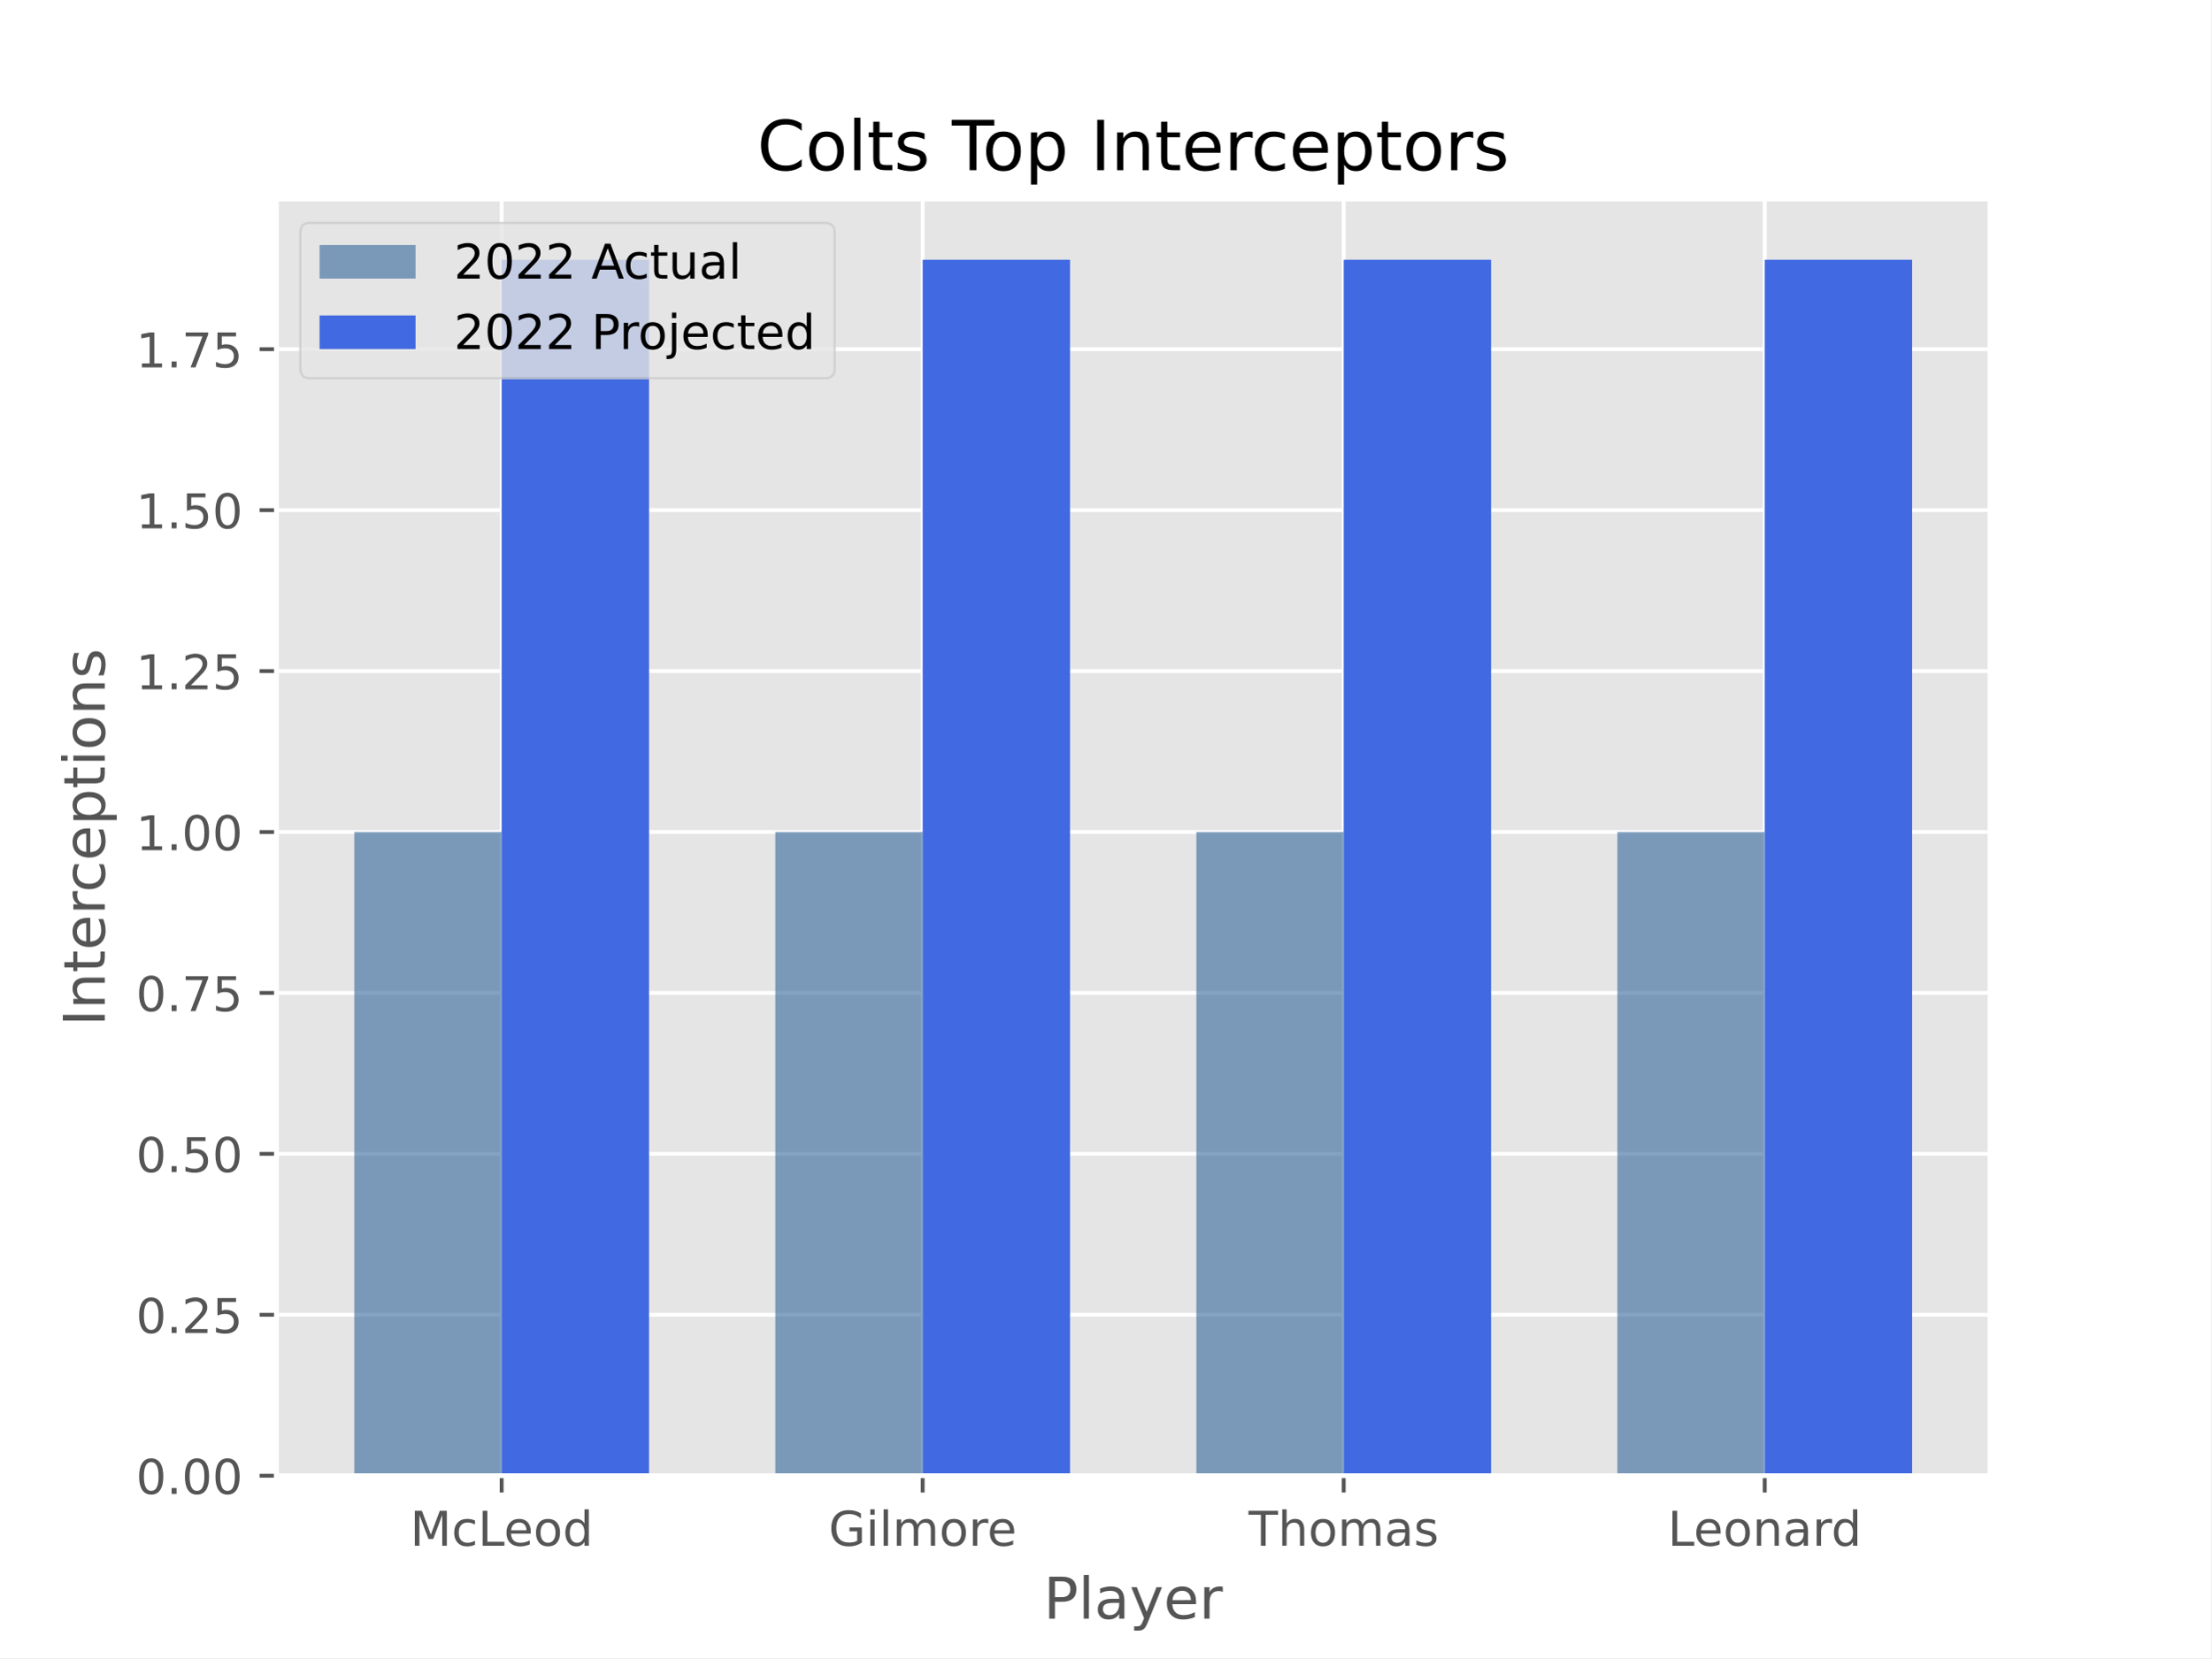
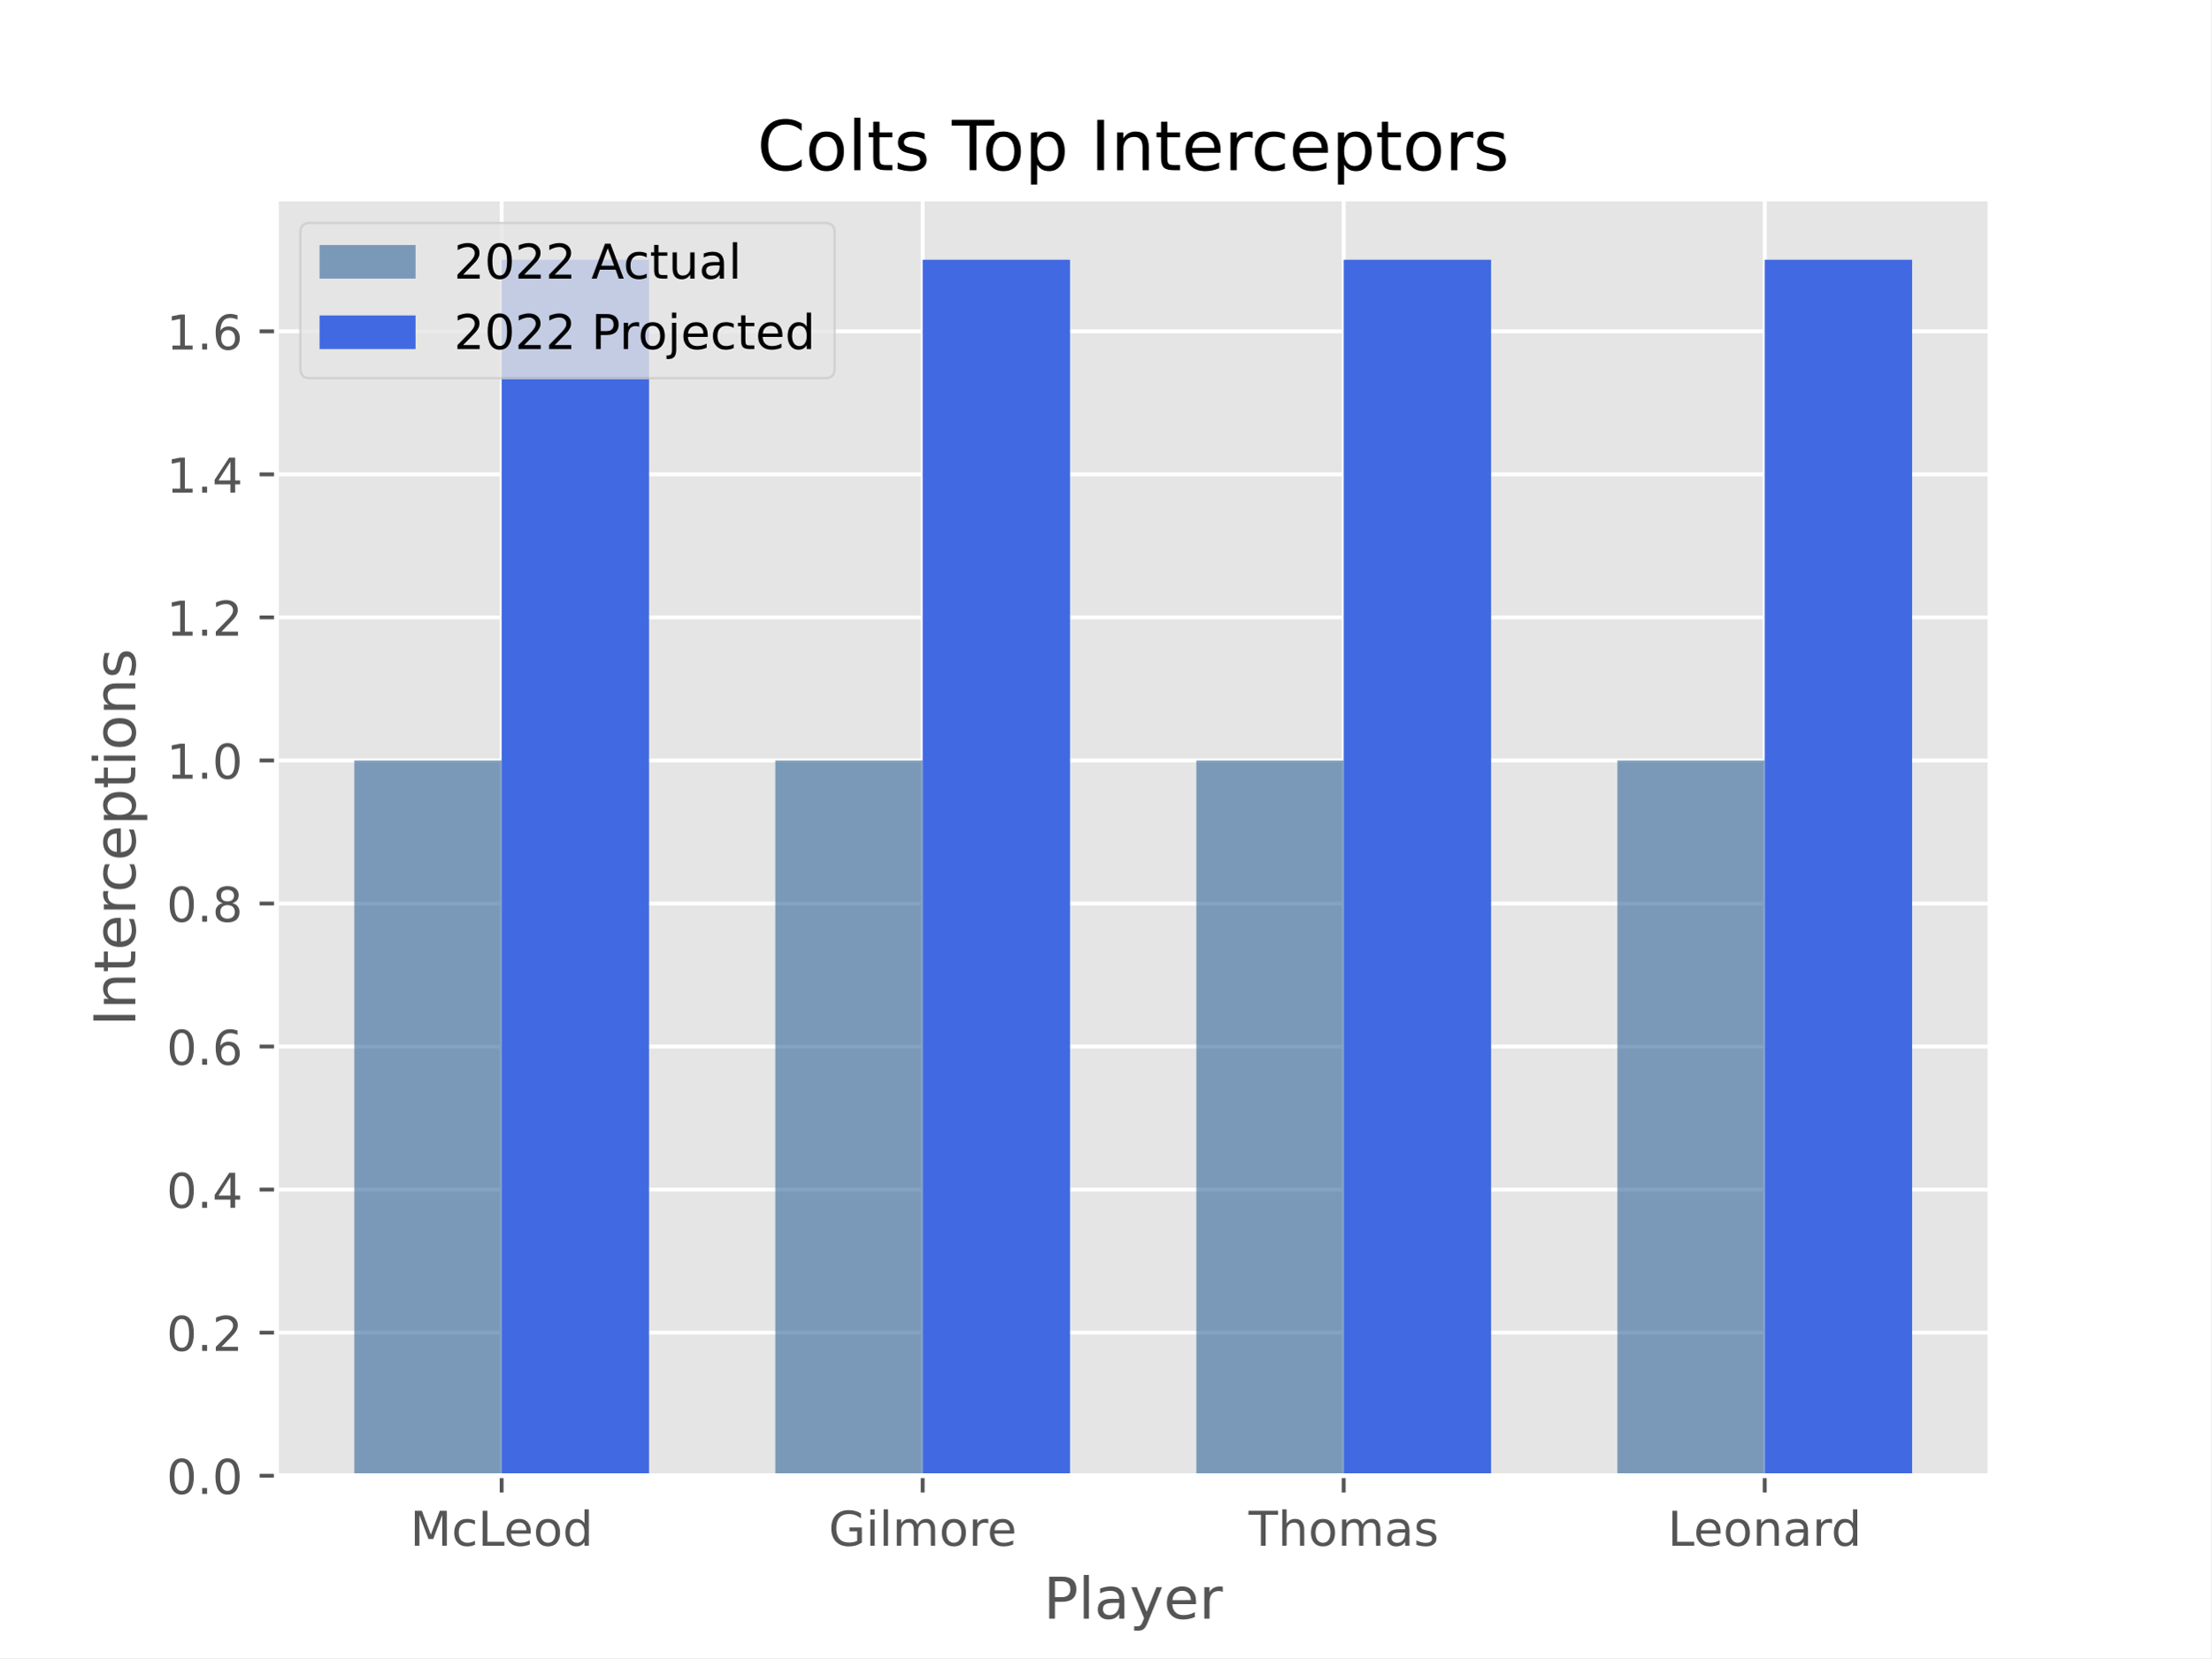
<svg xmlns="http://www.w3.org/2000/svg" xmlns:xlink="http://www.w3.org/1999/xlink" width="460.8pt" height="345.6pt" viewBox="0 0 460.8 345.6" version="1.1">
  <defs>
    <style type="text/css">*{stroke-linejoin: round; stroke-linecap: butt}</style>
  </defs>
  <g id="figure_1">
    <g id="patch_1">
      <path d="M 0 345.6  L 460.8 345.6  L 460.8 0  L 0 0  z " style="fill: #ffffff" />
    </g>
    <g id="axes_1">
      <g id="patch_2">
        <path d="M 57.6 307.584  L 414.72 307.584  L 414.72 41.472  L 57.6 41.472  z " style="fill: #e5e5e5" />
      </g>
      <g id="matplotlib.axis_1">
        <g id="xtick_1">
          <g id="line2d_1">
-             <path d="M 104.543 307.584  L 104.543 41.472  " clip-path="url(#pafabedd130)" style="fill: none; stroke: #ffffff; stroke-width: 0.8; stroke-linecap: square" />
+             <path d="M 104.543 307.584  L 104.543 41.472  " clip-path="url(#pade6fa247e)" style="fill: none; stroke: #ffffff; stroke-width: 0.8; stroke-linecap: square" />
          </g>
          <g id="line2d_2">
            <defs>
-               <path id="m96ff0746d4" d="M 0 0  L 0 3.5  " style="stroke: #555555; stroke-width: 0.8" />
-             </defs>
-             <g>
-               <use xlink:href="#m96ff0746d4" x="104.543" y="307.584" style="fill: #555555; stroke: #555555; stroke-width: 0.8" />
+               <path id="m7634411fd5" d="M 0 0  L 0 3.5  " style="stroke: #555555; stroke-width: 0.8" />
+             </defs>
+             <g>
+               <use xlink:href="#m7634411fd5" x="104.543" y="307.584" style="fill: #555555; stroke: #555555; stroke-width: 0.8" />
            </g>
          </g>
          <g id="text_1">
            <g style="fill: #555555" transform="translate(85.47142 322.1824) scale(0.1 -0.1)">
              <defs>
                <path id="DejaVuSans-4d" d="M 628 4666  L 1569 4666  L 2759 1491  L 3956 4666  L 4897 4666  L 4897 0  L 4281 0  L 4281 4097  L 3078 897  L 2444 897  L 1241 4097  L 1241 0  L 628 0  L 628 4666  z " transform="scale(0.015625)" />
                <path id="DejaVuSans-63" d="M 3122 3366  L 3122 2828  Q 2878 2963 2633 3030  Q 2388 3097 2138 3097  Q 1578 3097 1268 2742  Q 959 2388 959 1747  Q 959 1106 1268 751  Q 1578 397 2138 397  Q 2388 397 2633 464  Q 2878 531 3122 666  L 3122 134  Q 2881 22 2623 -34  Q 2366 -91 2075 -91  Q 1284 -91 818 406  Q 353 903 353 1747  Q 353 2603 823 3093  Q 1294 3584 2113 3584  Q 2378 3584 2631 3529  Q 2884 3475 3122 3366  z " transform="scale(0.015625)" />
                <path id="DejaVuSans-4c" d="M 628 4666  L 1259 4666  L 1259 531  L 3531 531  L 3531 0  L 628 0  L 628 4666  z " transform="scale(0.015625)" />
                <path id="DejaVuSans-65" d="M 3597 1894  L 3597 1613  L 953 1613  Q 991 1019 1311 708  Q 1631 397 2203 397  Q 2534 397 2845 478  Q 3156 559 3463 722  L 3463 178  Q 3153 47 2828 -22  Q 2503 -91 2169 -91  Q 1331 -91 842 396  Q 353 884 353 1716  Q 353 2575 817 3079  Q 1281 3584 2069 3584  Q 2775 3584 3186 3129  Q 3597 2675 3597 1894  z M 3022 2063  Q 3016 2534 2758 2815  Q 2500 3097 2075 3097  Q 1594 3097 1305 2825  Q 1016 2553 972 2059  L 3022 2063  z " transform="scale(0.015625)" />
                <path id="DejaVuSans-6f" d="M 1959 3097  Q 1497 3097 1228 2736  Q 959 2375 959 1747  Q 959 1119 1226 758  Q 1494 397 1959 397  Q 2419 397 2687 759  Q 2956 1122 2956 1747  Q 2956 2369 2687 2733  Q 2419 3097 1959 3097  z M 1959 3584  Q 2709 3584 3137 3096  Q 3566 2609 3566 1747  Q 3566 888 3137 398  Q 2709 -91 1959 -91  Q 1206 -91 779 398  Q 353 888 353 1747  Q 353 2609 779 3096  Q 1206 3584 1959 3584  z " transform="scale(0.015625)" />
                <path id="DejaVuSans-64" d="M 2906 2969  L 2906 4863  L 3481 4863  L 3481 0  L 2906 0  L 2906 525  Q 2725 213 2448 61  Q 2172 -91 1784 -91  Q 1150 -91 751 415  Q 353 922 353 1747  Q 353 2572 751 3078  Q 1150 3584 1784 3584  Q 2172 3584 2448 3432  Q 2725 3281 2906 2969  z M 947 1747  Q 947 1113 1208 752  Q 1469 391 1925 391  Q 2381 391 2643 752  Q 2906 1113 2906 1747  Q 2906 2381 2643 2742  Q 2381 3103 1925 3103  Q 1469 3103 1208 2742  Q 947 2381 947 1747  z " transform="scale(0.015625)" />
              </defs>
              <use xlink:href="#DejaVuSans-4d" />
              <use xlink:href="#DejaVuSans-63" x="86.279" />
              <use xlink:href="#DejaVuSans-4c" x="141.26" />
              <use xlink:href="#DejaVuSans-65" x="195.223" />
              <use xlink:href="#DejaVuSans-6f" x="256.746" />
              <use xlink:href="#DejaVuSans-64" x="317.928" />
            </g>
          </g>
        </g>
        <g id="xtick_2">
          <g id="line2d_3">
-             <path d="M 192.288 307.584  L 192.288 41.472  " clip-path="url(#pafabedd130)" style="fill: none; stroke: #ffffff; stroke-width: 0.8; stroke-linecap: square" />
+             <path d="M 192.288 307.584  L 192.288 41.472  " clip-path="url(#pade6fa247e)" style="fill: none; stroke: #ffffff; stroke-width: 0.8; stroke-linecap: square" />
          </g>
          <g id="line2d_4">
            <g>
-               <use xlink:href="#m96ff0746d4" x="192.288" y="307.584" style="fill: #555555; stroke: #555555; stroke-width: 0.8" />
+               <use xlink:href="#m7634411fd5" x="192.288" y="307.584" style="fill: #555555; stroke: #555555; stroke-width: 0.8" />
            </g>
          </g>
          <g id="text_2">
            <g style="fill: #555555" transform="translate(172.6862 322.1824) scale(0.1 -0.1)">
              <defs>
                <path id="DejaVuSans-47" d="M 3809 666  L 3809 1919  L 2778 1919  L 2778 2438  L 4434 2438  L 4434 434  Q 4069 175 3628 42  Q 3188 -91 2688 -91  Q 1594 -91 976 548  Q 359 1188 359 2328  Q 359 3472 976 4111  Q 1594 4750 2688 4750  Q 3144 4750 3555 4637  Q 3966 4525 4313 4306  L 4313 3634  Q 3963 3931 3569 4081  Q 3175 4231 2741 4231  Q 1884 4231 1454 3753  Q 1025 3275 1025 2328  Q 1025 1384 1454 906  Q 1884 428 2741 428  Q 3075 428 3337 486  Q 3600 544 3809 666  z " transform="scale(0.015625)" />
                <path id="DejaVuSans-69" d="M 603 3500  L 1178 3500  L 1178 0  L 603 0  L 603 3500  z M 603 4863  L 1178 4863  L 1178 4134  L 603 4134  L 603 4863  z " transform="scale(0.015625)" />
                <path id="DejaVuSans-6c" d="M 603 4863  L 1178 4863  L 1178 0  L 603 0  L 603 4863  z " transform="scale(0.015625)" />
                <path id="DejaVuSans-6d" d="M 3328 2828  Q 3544 3216 3844 3400  Q 4144 3584 4550 3584  Q 5097 3584 5394 3201  Q 5691 2819 5691 2113  L 5691 0  L 5113 0  L 5113 2094  Q 5113 2597 4934 2840  Q 4756 3084 4391 3084  Q 3944 3084 3684 2787  Q 3425 2491 3425 1978  L 3425 0  L 2847 0  L 2847 2094  Q 2847 2600 2669 2842  Q 2491 3084 2119 3084  Q 1678 3084 1418 2786  Q 1159 2488 1159 1978  L 1159 0  L 581 0  L 581 3500  L 1159 3500  L 1159 2956  Q 1356 3278 1631 3431  Q 1906 3584 2284 3584  Q 2666 3584 2933 3390  Q 3200 3197 3328 2828  z " transform="scale(0.015625)" />
                <path id="DejaVuSans-72" d="M 2631 2963  Q 2534 3019 2420 3045  Q 2306 3072 2169 3072  Q 1681 3072 1420 2755  Q 1159 2438 1159 1844  L 1159 0  L 581 0  L 581 3500  L 1159 3500  L 1159 2956  Q 1341 3275 1631 3429  Q 1922 3584 2338 3584  Q 2397 3584 2469 3576  Q 2541 3569 2628 3553  L 2631 2963  z " transform="scale(0.015625)" />
              </defs>
              <use xlink:href="#DejaVuSans-47" />
              <use xlink:href="#DejaVuSans-69" x="77.49" />
              <use xlink:href="#DejaVuSans-6c" x="105.273" />
              <use xlink:href="#DejaVuSans-6d" x="133.057" />
              <use xlink:href="#DejaVuSans-6f" x="230.469" />
              <use xlink:href="#DejaVuSans-72" x="291.65" />
              <use xlink:href="#DejaVuSans-65" x="330.514" />
            </g>
          </g>
        </g>
        <g id="xtick_3">
          <g id="line2d_5">
-             <path d="M 280.032 307.584  L 280.032 41.472  " clip-path="url(#pafabedd130)" style="fill: none; stroke: #ffffff; stroke-width: 0.8; stroke-linecap: square" />
+             <path d="M 280.032 307.584  L 280.032 41.472  " clip-path="url(#pade6fa247e)" style="fill: none; stroke: #ffffff; stroke-width: 0.8; stroke-linecap: square" />
          </g>
          <g id="line2d_6">
            <g>
-               <use xlink:href="#m96ff0746d4" x="280.032" y="307.584" style="fill: #555555; stroke: #555555; stroke-width: 0.8" />
+               <use xlink:href="#m7634411fd5" x="280.032" y="307.584" style="fill: #555555; stroke: #555555; stroke-width: 0.8" />
            </g>
          </g>
          <g id="text_3">
            <g style="fill: #555555" transform="translate(260.2111 322.1824) scale(0.1 -0.1)">
              <defs>
                <path id="DejaVuSans-54" d="M -19 4666  L 3928 4666  L 3928 4134  L 2272 4134  L 2272 0  L 1638 0  L 1638 4134  L -19 4134  L -19 4666  z " transform="scale(0.015625)" />
                <path id="DejaVuSans-68" d="M 3513 2113  L 3513 0  L 2938 0  L 2938 2094  Q 2938 2591 2744 2837  Q 2550 3084 2163 3084  Q 1697 3084 1428 2787  Q 1159 2491 1159 1978  L 1159 0  L 581 0  L 581 4863  L 1159 4863  L 1159 2956  Q 1366 3272 1645 3428  Q 1925 3584 2291 3584  Q 2894 3584 3203 3211  Q 3513 2838 3513 2113  z " transform="scale(0.015625)" />
                <path id="DejaVuSans-61" d="M 2194 1759  Q 1497 1759 1228 1600  Q 959 1441 959 1056  Q 959 750 1161 570  Q 1363 391 1709 391  Q 2188 391 2477 730  Q 2766 1069 2766 1631  L 2766 1759  L 2194 1759  z M 3341 1997  L 3341 0  L 2766 0  L 2766 531  Q 2569 213 2275 61  Q 1981 -91 1556 -91  Q 1019 -91 701 211  Q 384 513 384 1019  Q 384 1609 779 1909  Q 1175 2209 1959 2209  L 2766 2209  L 2766 2266  Q 2766 2663 2505 2880  Q 2244 3097 1772 3097  Q 1472 3097 1187 3025  Q 903 2953 641 2809  L 641 3341  Q 956 3463 1253 3523  Q 1550 3584 1831 3584  Q 2591 3584 2966 3190  Q 3341 2797 3341 1997  z " transform="scale(0.015625)" />
                <path id="DejaVuSans-73" d="M 2834 3397  L 2834 2853  Q 2591 2978 2328 3040  Q 2066 3103 1784 3103  Q 1356 3103 1142 2972  Q 928 2841 928 2578  Q 928 2378 1081 2264  Q 1234 2150 1697 2047  L 1894 2003  Q 2506 1872 2764 1633  Q 3022 1394 3022 966  Q 3022 478 2636 193  Q 2250 -91 1575 -91  Q 1294 -91 989 -36  Q 684 19 347 128  L 347 722  Q 666 556 975 473  Q 1284 391 1588 391  Q 1994 391 2212 530  Q 2431 669 2431 922  Q 2431 1156 2273 1281  Q 2116 1406 1581 1522  L 1381 1569  Q 847 1681 609 1914  Q 372 2147 372 2553  Q 372 3047 722 3315  Q 1072 3584 1716 3584  Q 2034 3584 2315 3537  Q 2597 3491 2834 3397  z " transform="scale(0.015625)" />
              </defs>
              <use xlink:href="#DejaVuSans-54" />
              <use xlink:href="#DejaVuSans-68" x="61.084" />
              <use xlink:href="#DejaVuSans-6f" x="124.463" />
              <use xlink:href="#DejaVuSans-6d" x="185.645" />
              <use xlink:href="#DejaVuSans-61" x="283.057" />
              <use xlink:href="#DejaVuSans-73" x="344.336" />
            </g>
          </g>
        </g>
        <g id="xtick_4">
          <g id="line2d_7">
-             <path d="M 367.777 307.584  L 367.777 41.472  " clip-path="url(#pafabedd130)" style="fill: none; stroke: #ffffff; stroke-width: 0.8; stroke-linecap: square" />
+             <path d="M 367.777 307.584  L 367.777 41.472  " clip-path="url(#pade6fa247e)" style="fill: none; stroke: #ffffff; stroke-width: 0.8; stroke-linecap: square" />
          </g>
          <g id="line2d_8">
            <g>
-               <use xlink:href="#m96ff0746d4" x="367.777" y="307.584" style="fill: #555555; stroke: #555555; stroke-width: 0.8" />
+               <use xlink:href="#m7634411fd5" x="367.777" y="307.584" style="fill: #555555; stroke: #555555; stroke-width: 0.8" />
            </g>
          </g>
          <g id="text_4">
            <g style="fill: #555555" transform="translate(347.5673 322.1824) scale(0.1 -0.1)">
              <defs>
                <path id="DejaVuSans-6e" d="M 3513 2113  L 3513 0  L 2938 0  L 2938 2094  Q 2938 2591 2744 2837  Q 2550 3084 2163 3084  Q 1697 3084 1428 2787  Q 1159 2491 1159 1978  L 1159 0  L 581 0  L 581 3500  L 1159 3500  L 1159 2956  Q 1366 3272 1645 3428  Q 1925 3584 2291 3584  Q 2894 3584 3203 3211  Q 3513 2838 3513 2113  z " transform="scale(0.015625)" />
              </defs>
              <use xlink:href="#DejaVuSans-4c" />
              <use xlink:href="#DejaVuSans-65" x="53.963" />
              <use xlink:href="#DejaVuSans-6f" x="115.486" />
              <use xlink:href="#DejaVuSans-6e" x="176.668" />
              <use xlink:href="#DejaVuSans-61" x="240.047" />
              <use xlink:href="#DejaVuSans-72" x="301.326" />
              <use xlink:href="#DejaVuSans-64" x="340.689" />
            </g>
          </g>
        </g>
        <g id="text_5">
          <g style="fill: #555555" transform="translate(217.4888 337.3802) scale(0.12 -0.12)">
            <defs>
              <path id="DejaVuSans-50" d="M 1259 4147  L 1259 2394  L 2053 2394  Q 2494 2394 2734 2622  Q 2975 2850 2975 3272  Q 2975 3691 2734 3919  Q 2494 4147 2053 4147  L 1259 4147  z M 628 4666  L 2053 4666  Q 2838 4666 3239 4311  Q 3641 3956 3641 3272  Q 3641 2581 3239 2228  Q 2838 1875 2053 1875  L 1259 1875  L 1259 0  L 628 0  L 628 4666  z " transform="scale(0.015625)" />
              <path id="DejaVuSans-79" d="M 2059 -325  Q 1816 -950 1584 -1140  Q 1353 -1331 966 -1331  L 506 -1331  L 506 -850  L 844 -850  Q 1081 -850 1212 -737  Q 1344 -625 1503 -206  L 1606 56  L 191 3500  L 800 3500  L 1894 763  L 2988 3500  L 3597 3500  L 2059 -325  z " transform="scale(0.015625)" />
            </defs>
            <use xlink:href="#DejaVuSans-50" />
            <use xlink:href="#DejaVuSans-6c" x="60.303" />
            <use xlink:href="#DejaVuSans-61" x="88.086" />
            <use xlink:href="#DejaVuSans-79" x="149.365" />
            <use xlink:href="#DejaVuSans-65" x="208.545" />
            <use xlink:href="#DejaVuSans-72" x="270.068" />
          </g>
        </g>
      </g>
      <g id="matplotlib.axis_2">
        <g id="ytick_1">
          <g id="line2d_9">
-             <path d="M 57.6 307.584  L 414.72 307.584  " clip-path="url(#pafabedd130)" style="fill: none; stroke: #ffffff; stroke-width: 0.8; stroke-linecap: square" />
+             <path d="M 57.6 307.584  L 414.72 307.584  " clip-path="url(#pade6fa247e)" style="fill: none; stroke: #ffffff; stroke-width: 0.8; stroke-linecap: square" />
          </g>
          <g id="line2d_10">
            <defs>
-               <path id="mdea06beb0f" d="M 0 0  L -3.5 0  " style="stroke: #555555; stroke-width: 0.8" />
-             </defs>
-             <g>
-               <use xlink:href="#mdea06beb0f" x="57.6" y="307.584" style="fill: #555555; stroke: #555555; stroke-width: 0.8" />
+               <path id="m6cdca72e31" d="M 0 0  L -3.5 0  " style="stroke: #555555; stroke-width: 0.8" />
+             </defs>
+             <g>
+               <use xlink:href="#m6cdca72e31" x="57.6" y="307.584" style="fill: #555555; stroke: #555555; stroke-width: 0.8" />
            </g>
          </g>
          <g id="text_6">
-             <g style="fill: #555555" transform="translate(28.33438 311.3832) scale(0.1 -0.1)">
+             <g style="fill: #555555" transform="translate(34.69687 311.3832) scale(0.1 -0.1)">
              <defs>
                <path id="DejaVuSans-30" d="M 2034 4250  Q 1547 4250 1301 3770  Q 1056 3291 1056 2328  Q 1056 1369 1301 889  Q 1547 409 2034 409  Q 2525 409 2770 889  Q 3016 1369 3016 2328  Q 3016 3291 2770 3770  Q 2525 4250 2034 4250  z M 2034 4750  Q 2819 4750 3233 4129  Q 3647 3509 3647 2328  Q 3647 1150 3233 529  Q 2819 -91 2034 -91  Q 1250 -91 836 529  Q 422 1150 422 2328  Q 422 3509 836 4129  Q 1250 4750 2034 4750  z " transform="scale(0.015625)" />
                <path id="DejaVuSans-2e" d="M 684 794  L 1344 794  L 1344 0  L 684 0  L 684 794  z " transform="scale(0.015625)" />
              </defs>
              <use xlink:href="#DejaVuSans-30" />
              <use xlink:href="#DejaVuSans-2e" x="63.623" />
              <use xlink:href="#DejaVuSans-30" x="95.41" />
-               <use xlink:href="#DejaVuSans-30" x="159.033" />
            </g>
          </g>
        </g>
        <g id="ytick_2">
          <g id="line2d_11">
-             <path d="M 57.6 274.04  L 414.72 274.04  " clip-path="url(#pafabedd130)" style="fill: none; stroke: #ffffff; stroke-width: 0.8; stroke-linecap: square" />
+             <path d="M 57.6 277.768  L 414.72 277.768  " clip-path="url(#pade6fa247e)" style="fill: none; stroke: #ffffff; stroke-width: 0.8; stroke-linecap: square" />
          </g>
          <g id="line2d_12">
            <g>
-               <use xlink:href="#mdea06beb0f" x="57.6" y="274.04" style="fill: #555555; stroke: #555555; stroke-width: 0.8" />
+               <use xlink:href="#m6cdca72e31" x="57.6" y="277.768" style="fill: #555555; stroke: #555555; stroke-width: 0.8" />
            </g>
          </g>
          <g id="text_7">
-             <g style="fill: #555555" transform="translate(28.33438 277.8397) scale(0.1 -0.1)">
+             <g style="fill: #555555" transform="translate(34.69687 281.5667) scale(0.1 -0.1)">
              <defs>
                <path id="DejaVuSans-32" d="M 1228 531  L 3431 531  L 3431 0  L 469 0  L 469 531  Q 828 903 1448 1529  Q 2069 2156 2228 2338  Q 2531 2678 2651 2914  Q 2772 3150 2772 3378  Q 2772 3750 2511 3984  Q 2250 4219 1831 4219  Q 1534 4219 1204 4116  Q 875 4013 500 3803  L 500 4441  Q 881 4594 1212 4672  Q 1544 4750 1819 4750  Q 2544 4750 2975 4387  Q 3406 4025 3406 3419  Q 3406 3131 3298 2873  Q 3191 2616 2906 2266  Q 2828 2175 2409 1742  Q 1991 1309 1228 531  z " transform="scale(0.015625)" />
-                 <path id="DejaVuSans-35" d="M 691 4666  L 3169 4666  L 3169 4134  L 1269 4134  L 1269 2991  Q 1406 3038 1543 3061  Q 1681 3084 1819 3084  Q 2600 3084 3056 2656  Q 3513 2228 3513 1497  Q 3513 744 3044 326  Q 2575 -91 1722 -91  Q 1428 -91 1123 -41  Q 819 9 494 109  L 494 744  Q 775 591 1075 516  Q 1375 441 1709 441  Q 2250 441 2565 725  Q 2881 1009 2881 1497  Q 2881 1984 2565 2268  Q 2250 2553 1709 2553  Q 1456 2553 1204 2497  Q 953 2441 691 2322  L 691 4666  z " transform="scale(0.015625)" />
              </defs>
              <use xlink:href="#DejaVuSans-30" />
              <use xlink:href="#DejaVuSans-2e" x="63.623" />
              <use xlink:href="#DejaVuSans-32" x="95.41" />
-               <use xlink:href="#DejaVuSans-35" x="159.033" />
            </g>
          </g>
        </g>
        <g id="ytick_3">
          <g id="line2d_13">
-             <path d="M 57.6 240.497  L 414.72 240.497  " clip-path="url(#pafabedd130)" style="fill: none; stroke: #ffffff; stroke-width: 0.8; stroke-linecap: square" />
+             <path d="M 57.6 247.951  L 414.72 247.951  " clip-path="url(#pade6fa247e)" style="fill: none; stroke: #ffffff; stroke-width: 0.8; stroke-linecap: square" />
          </g>
          <g id="line2d_14">
            <g>
-               <use xlink:href="#mdea06beb0f" x="57.6" y="240.497" style="fill: #555555; stroke: #555555; stroke-width: 0.8" />
+               <use xlink:href="#m6cdca72e31" x="57.6" y="247.951" style="fill: #555555; stroke: #555555; stroke-width: 0.8" />
            </g>
          </g>
          <g id="text_8">
-             <g style="fill: #555555" transform="translate(28.33438 244.2962) scale(0.1 -0.1)">
+             <g style="fill: #555555" transform="translate(34.69687 251.7503) scale(0.1 -0.1)">
+               <defs>
+                 <path id="DejaVuSans-34" d="M 2419 4116  L 825 1625  L 2419 1625  L 2419 4116  z M 2253 4666  L 3047 4666  L 3047 1625  L 3713 1625  L 3713 1100  L 3047 1100  L 3047 0  L 2419 0  L 2419 1100  L 313 1100  L 313 1709  L 2253 4666  z " transform="scale(0.015625)" />
+               </defs>
              <use xlink:href="#DejaVuSans-30" />
              <use xlink:href="#DejaVuSans-2e" x="63.623" />
-               <use xlink:href="#DejaVuSans-35" x="95.41" />
-               <use xlink:href="#DejaVuSans-30" x="159.033" />
+               <use xlink:href="#DejaVuSans-34" x="95.41" />
            </g>
          </g>
        </g>
        <g id="ytick_4">
          <g id="line2d_15">
-             <path d="M 57.6 206.953  L 414.72 206.953  " clip-path="url(#pafabedd130)" style="fill: none; stroke: #ffffff; stroke-width: 0.8; stroke-linecap: square" />
+             <path d="M 57.6 218.135  L 414.72 218.135  " clip-path="url(#pade6fa247e)" style="fill: none; stroke: #ffffff; stroke-width: 0.8; stroke-linecap: square" />
          </g>
          <g id="line2d_16">
            <g>
-               <use xlink:href="#mdea06beb0f" x="57.6" y="206.953" style="fill: #555555; stroke: #555555; stroke-width: 0.8" />
+               <use xlink:href="#m6cdca72e31" x="57.6" y="218.135" style="fill: #555555; stroke: #555555; stroke-width: 0.8" />
            </g>
          </g>
          <g id="text_9">
-             <g style="fill: #555555" transform="translate(28.33438 210.7526) scale(0.1 -0.1)">
-               <defs>
-                 <path id="DejaVuSans-37" d="M 525 4666  L 3525 4666  L 3525 4397  L 1831 0  L 1172 0  L 2766 4134  L 525 4134  L 525 4666  z " transform="scale(0.015625)" />
+             <g style="fill: #555555" transform="translate(34.69687 221.9338) scale(0.1 -0.1)">
+               <defs>
+                 <path id="DejaVuSans-36" d="M 2113 2584  Q 1688 2584 1439 2293  Q 1191 2003 1191 1497  Q 1191 994 1439 701  Q 1688 409 2113 409  Q 2538 409 2786 701  Q 3034 994 3034 1497  Q 3034 2003 2786 2293  Q 2538 2584 2113 2584  z M 3366 4563  L 3366 3988  Q 3128 4100 2886 4159  Q 2644 4219 2406 4219  Q 1781 4219 1451 3797  Q 1122 3375 1075 2522  Q 1259 2794 1537 2939  Q 1816 3084 2150 3084  Q 2853 3084 3261 2657  Q 3669 2231 3669 1497  Q 3669 778 3244 343  Q 2819 -91 2113 -91  Q 1303 -91 875 529  Q 447 1150 447 2328  Q 447 3434 972 4092  Q 1497 4750 2381 4750  Q 2619 4750 2861 4703  Q 3103 4656 3366 4563  z " transform="scale(0.015625)" />
              </defs>
              <use xlink:href="#DejaVuSans-30" />
              <use xlink:href="#DejaVuSans-2e" x="63.623" />
-               <use xlink:href="#DejaVuSans-37" x="95.41" />
-               <use xlink:href="#DejaVuSans-35" x="159.033" />
+               <use xlink:href="#DejaVuSans-36" x="95.41" />
            </g>
          </g>
        </g>
        <g id="ytick_5">
          <g id="line2d_17">
-             <path d="M 57.6 173.41  L 414.72 173.41  " clip-path="url(#pafabedd130)" style="fill: none; stroke: #ffffff; stroke-width: 0.8; stroke-linecap: square" />
+             <path d="M 57.6 188.318  L 414.72 188.318  " clip-path="url(#pade6fa247e)" style="fill: none; stroke: #ffffff; stroke-width: 0.8; stroke-linecap: square" />
          </g>
          <g id="line2d_18">
            <g>
-               <use xlink:href="#mdea06beb0f" x="57.6" y="173.41" style="fill: #555555; stroke: #555555; stroke-width: 0.8" />
+               <use xlink:href="#m6cdca72e31" x="57.6" y="188.318" style="fill: #555555; stroke: #555555; stroke-width: 0.8" />
            </g>
          </g>
          <g id="text_10">
-             <g style="fill: #555555" transform="translate(28.33438 177.2091) scale(0.1 -0.1)">
-               <defs>
-                 <path id="DejaVuSans-31" d="M 794 531  L 1825 531  L 1825 4091  L 703 3866  L 703 4441  L 1819 4666  L 2450 4666  L 2450 531  L 3481 531  L 3481 0  L 794 0  L 794 531  z " transform="scale(0.015625)" />
-               </defs>
-               <use xlink:href="#DejaVuSans-31" />
-               <use xlink:href="#DejaVuSans-2e" x="63.623" />
-               <use xlink:href="#DejaVuSans-30" x="95.41" />
-               <use xlink:href="#DejaVuSans-30" x="159.033" />
+             <g style="fill: #555555" transform="translate(34.69687 192.1173) scale(0.1 -0.1)">
+               <defs>
+                 <path id="DejaVuSans-38" d="M 2034 2216  Q 1584 2216 1326 1975  Q 1069 1734 1069 1313  Q 1069 891 1326 650  Q 1584 409 2034 409  Q 2484 409 2743 651  Q 3003 894 3003 1313  Q 3003 1734 2745 1975  Q 2488 2216 2034 2216  z M 1403 2484  Q 997 2584 770 2862  Q 544 3141 544 3541  Q 544 4100 942 4425  Q 1341 4750 2034 4750  Q 2731 4750 3128 4425  Q 3525 4100 3525 3541  Q 3525 3141 3298 2862  Q 3072 2584 2669 2484  Q 3125 2378 3379 2068  Q 3634 1759 3634 1313  Q 3634 634 3220 271  Q 2806 -91 2034 -91  Q 1263 -91 848 271  Q 434 634 434 1313  Q 434 1759 690 2068  Q 947 2378 1403 2484  z M 1172 3481  Q 1172 3119 1398 2916  Q 1625 2713 2034 2713  Q 2441 2713 2670 2916  Q 2900 3119 2900 3481  Q 2900 3844 2670 4047  Q 2441 4250 2034 4250  Q 1625 4250 1398 4047  Q 1172 3844 1172 3481  z " transform="scale(0.015625)" />
+               </defs>
+               <use xlink:href="#DejaVuSans-30" />
+               <use xlink:href="#DejaVuSans-2e" x="63.623" />
+               <use xlink:href="#DejaVuSans-38" x="95.41" />
            </g>
          </g>
        </g>
        <g id="ytick_6">
          <g id="line2d_19">
-             <path d="M 57.6 139.866  L 414.72 139.866  " clip-path="url(#pafabedd130)" style="fill: none; stroke: #ffffff; stroke-width: 0.8; stroke-linecap: square" />
+             <path d="M 57.6 158.502  L 414.72 158.502  " clip-path="url(#pade6fa247e)" style="fill: none; stroke: #ffffff; stroke-width: 0.8; stroke-linecap: square" />
          </g>
          <g id="line2d_20">
            <g>
-               <use xlink:href="#mdea06beb0f" x="57.6" y="139.866" style="fill: #555555; stroke: #555555; stroke-width: 0.8" />
+               <use xlink:href="#m6cdca72e31" x="57.6" y="158.502" style="fill: #555555; stroke: #555555; stroke-width: 0.8" />
            </g>
          </g>
          <g id="text_11">
-             <g style="fill: #555555" transform="translate(28.33438 143.6656) scale(0.1 -0.1)">
+             <g style="fill: #555555" transform="translate(34.69687 162.3009) scale(0.1 -0.1)">
+               <defs>
+                 <path id="DejaVuSans-31" d="M 794 531  L 1825 531  L 1825 4091  L 703 3866  L 703 4441  L 1819 4666  L 2450 4666  L 2450 531  L 3481 531  L 3481 0  L 794 0  L 794 531  z " transform="scale(0.015625)" />
+               </defs>
              <use xlink:href="#DejaVuSans-31" />
              <use xlink:href="#DejaVuSans-2e" x="63.623" />
-               <use xlink:href="#DejaVuSans-32" x="95.41" />
-               <use xlink:href="#DejaVuSans-35" x="159.033" />
+               <use xlink:href="#DejaVuSans-30" x="95.41" />
            </g>
          </g>
        </g>
        <g id="ytick_7">
          <g id="line2d_21">
-             <path d="M 57.6 106.323  L 414.72 106.323  " clip-path="url(#pafabedd130)" style="fill: none; stroke: #ffffff; stroke-width: 0.8; stroke-linecap: square" />
+             <path d="M 57.6 128.685  L 414.72 128.685  " clip-path="url(#pade6fa247e)" style="fill: none; stroke: #ffffff; stroke-width: 0.8; stroke-linecap: square" />
          </g>
          <g id="line2d_22">
            <g>
-               <use xlink:href="#mdea06beb0f" x="57.6" y="106.323" style="fill: #555555; stroke: #555555; stroke-width: 0.8" />
+               <use xlink:href="#m6cdca72e31" x="57.6" y="128.685" style="fill: #555555; stroke: #555555; stroke-width: 0.8" />
            </g>
          </g>
          <g id="text_12">
-             <g style="fill: #555555" transform="translate(28.33438 110.122) scale(0.1 -0.1)">
+             <g style="fill: #555555" transform="translate(34.69687 132.4844) scale(0.1 -0.1)">
              <use xlink:href="#DejaVuSans-31" />
              <use xlink:href="#DejaVuSans-2e" x="63.623" />
-               <use xlink:href="#DejaVuSans-35" x="95.41" />
-               <use xlink:href="#DejaVuSans-30" x="159.033" />
+               <use xlink:href="#DejaVuSans-32" x="95.41" />
            </g>
          </g>
        </g>
        <g id="ytick_8">
          <g id="line2d_23">
-             <path d="M 57.6 72.779  L 414.72 72.779  " clip-path="url(#pafabedd130)" style="fill: none; stroke: #ffffff; stroke-width: 0.8; stroke-linecap: square" />
+             <path d="M 57.6 98.869  L 414.72 98.869  " clip-path="url(#pade6fa247e)" style="fill: none; stroke: #ffffff; stroke-width: 0.8; stroke-linecap: square" />
          </g>
          <g id="line2d_24">
            <g>
-               <use xlink:href="#mdea06beb0f" x="57.6" y="72.779" style="fill: #555555; stroke: #555555; stroke-width: 0.8" />
+               <use xlink:href="#m6cdca72e31" x="57.6" y="98.869" style="fill: #555555; stroke: #555555; stroke-width: 0.8" />
            </g>
          </g>
          <g id="text_13">
-             <g style="fill: #555555" transform="translate(28.33438 76.57851) scale(0.1 -0.1)">
+             <g style="fill: #555555" transform="translate(34.69687 102.6679) scale(0.1 -0.1)">
              <use xlink:href="#DejaVuSans-31" />
              <use xlink:href="#DejaVuSans-2e" x="63.623" />
-               <use xlink:href="#DejaVuSans-37" x="95.41" />
-               <use xlink:href="#DejaVuSans-35" x="159.033" />
-             </g>
-           </g>
-         </g>
-         <g id="text_14">
-           <g style="fill: #555555" transform="translate(21.83875 213.8946) rotate(-90) scale(0.12 -0.12)">
+               <use xlink:href="#DejaVuSans-34" x="95.41" />
+             </g>
+           </g>
+         </g>
+         <g id="ytick_9">
+           <g id="line2d_25">
+             <path d="M 57.6 69.052  L 414.72 69.052  " clip-path="url(#pade6fa247e)" style="fill: none; stroke: #ffffff; stroke-width: 0.8; stroke-linecap: square" />
+           </g>
+           <g id="line2d_26">
+             <g>
+               <use xlink:href="#m6cdca72e31" x="57.6" y="69.052" style="fill: #555555; stroke: #555555; stroke-width: 0.8" />
+             </g>
+           </g>
+           <g id="text_14">
+             <g style="fill: #555555" transform="translate(34.69687 72.85145) scale(0.1 -0.1)">
+               <use xlink:href="#DejaVuSans-31" />
+               <use xlink:href="#DejaVuSans-2e" x="63.623" />
+               <use xlink:href="#DejaVuSans-36" x="95.41" />
+             </g>
+           </g>
+         </g>
+         <g id="text_15">
+           <g style="fill: #555555" transform="translate(28.20125 213.8946) rotate(-90) scale(0.12 -0.12)">
            <defs>
              <path id="DejaVuSans-49" d="M 628 4666  L 1259 4666  L 1259 0  L 628 0  L 628 4666  z " transform="scale(0.015625)" />
              <path id="DejaVuSans-74" d="M 1172 4494  L 1172 3500  L 2356 3500  L 2356 3053  L 1172 3053  L 1172 1153  Q 1172 725 1289 603  Q 1406 481 1766 481  L 2356 481  L 2356 0  L 1766 0  Q 1100 0 847 248  Q 594 497 594 1153  L 594 3053  L 172 3053  L 172 3500  L 594 3500  L 594 4494  L 1172 4494  z " transform="scale(0.015625)" />
              <path id="DejaVuSans-70" d="M 1159 525  L 1159 -1331  L 581 -1331  L 581 3500  L 1159 3500  L 1159 2969  Q 1341 3281 1617 3432  Q 1894 3584 2278 3584  Q 2916 3584 3314 3078  Q 3713 2572 3713 1747  Q 3713 922 3314 415  Q 2916 -91 2278 -91  Q 1894 -91 1617 61  Q 1341 213 1159 525  z M 3116 1747  Q 3116 2381 2855 2742  Q 2594 3103 2138 3103  Q 1681 3103 1420 2742  Q 1159 2381 1159 1747  Q 1159 1113 1420 752  Q 1681 391 2138 391  Q 2594 391 2855 752  Q 3116 1113 3116 1747  z " transform="scale(0.015625)" />
            </defs>
            <use xlink:href="#DejaVuSans-49" />
            <use xlink:href="#DejaVuSans-6e" x="29.492" />
            <use xlink:href="#DejaVuSans-74" x="92.871" />
            <use xlink:href="#DejaVuSans-65" x="132.08" />
            <use xlink:href="#DejaVuSans-72" x="193.604" />
            <use xlink:href="#DejaVuSans-63" x="232.467" />
            <use xlink:href="#DejaVuSans-65" x="287.447" />
            <use xlink:href="#DejaVuSans-70" x="348.971" />
            <use xlink:href="#DejaVuSans-74" x="412.447" />
            <use xlink:href="#DejaVuSans-69" x="451.656" />
            <use xlink:href="#DejaVuSans-6f" x="479.439" />
            <use xlink:href="#DejaVuSans-6e" x="540.621" />
            <use xlink:href="#DejaVuSans-73" x="604" />
          </g>
        </g>
      </g>
      <g id="patch_3">
-         <path d="M 73.833 307.584  L 104.543 307.584  L 104.543 173.41  L 73.833 173.41  z " clip-path="url(#pafabedd130)" style="fill: #336699; fill-opacity: 0.6" />
+         <path d="M 73.833 307.584  L 104.543 307.584  L 104.543 158.502  L 73.833 158.502  z " clip-path="url(#pade6fa247e)" style="fill: #336699; fill-opacity: 0.6" />
      </g>
      <g id="patch_4">
-         <path d="M 161.577 307.584  L 192.288 307.584  L 192.288 173.41  L 161.577 173.41  z " clip-path="url(#pafabedd130)" style="fill: #336699; fill-opacity: 0.6" />
+         <path d="M 161.577 307.584  L 192.288 307.584  L 192.288 158.502  L 161.577 158.502  z " clip-path="url(#pade6fa247e)" style="fill: #336699; fill-opacity: 0.6" />
      </g>
      <g id="patch_5">
-         <path d="M 249.322 307.584  L 280.032 307.584  L 280.032 173.41  L 249.322 173.41  z " clip-path="url(#pafabedd130)" style="fill: #336699; fill-opacity: 0.6" />
+         <path d="M 249.322 307.584  L 280.032 307.584  L 280.032 158.502  L 249.322 158.502  z " clip-path="url(#pade6fa247e)" style="fill: #336699; fill-opacity: 0.6" />
      </g>
      <g id="patch_6">
-         <path d="M 337.066 307.584  L 367.777 307.584  L 367.777 173.41  L 337.066 173.41  z " clip-path="url(#pafabedd130)" style="fill: #336699; fill-opacity: 0.6" />
+         <path d="M 337.066 307.584  L 367.777 307.584  L 367.777 158.502  L 337.066 158.502  z " clip-path="url(#pade6fa247e)" style="fill: #336699; fill-opacity: 0.6" />
      </g>
      <g id="patch_7">
-         <path d="M 104.543 307.584  L 135.254 307.584  L 135.254 54.144  L 104.543 54.144  z " clip-path="url(#pafabedd130)" style="fill: #4169e1" />
+         <path d="M 104.543 307.584  L 135.254 307.584  L 135.254 54.144  L 104.543 54.144  z " clip-path="url(#pade6fa247e)" style="fill: #4169e1" />
      </g>
      <g id="patch_8">
-         <path d="M 192.288 307.584  L 222.998 307.584  L 222.998 54.144  L 192.288 54.144  z " clip-path="url(#pafabedd130)" style="fill: #4169e1" />
+         <path d="M 192.288 307.584  L 222.998 307.584  L 222.998 54.144  L 192.288 54.144  z " clip-path="url(#pade6fa247e)" style="fill: #4169e1" />
      </g>
      <g id="patch_9">
-         <path d="M 280.032 307.584  L 310.743 307.584  L 310.743 54.144  L 280.032 54.144  z " clip-path="url(#pafabedd130)" style="fill: #4169e1" />
+         <path d="M 280.032 307.584  L 310.743 307.584  L 310.743 54.144  L 280.032 54.144  z " clip-path="url(#pade6fa247e)" style="fill: #4169e1" />
      </g>
      <g id="patch_10">
-         <path d="M 367.777 307.584  L 398.487 307.584  L 398.487 54.144  L 367.777 54.144  z " clip-path="url(#pafabedd130)" style="fill: #4169e1" />
+         <path d="M 367.777 307.584  L 398.487 307.584  L 398.487 54.144  L 367.777 54.144  z " clip-path="url(#pade6fa247e)" style="fill: #4169e1" />
      </g>
      <g id="patch_11">
        <path d="M 57.6 307.584  L 57.6 41.472  " style="fill: none; stroke: #ffffff; stroke-linejoin: miter; stroke-linecap: square" />
      </g>
      <g id="patch_12">
        <path d="M 414.72 307.584  L 414.72 41.472  " style="fill: none; stroke: #ffffff; stroke-linejoin: miter; stroke-linecap: square" />
      </g>
      <g id="patch_13">
        <path d="M 57.6 307.584  L 414.72 307.584  " style="fill: none; stroke: #ffffff; stroke-linejoin: miter; stroke-linecap: square" />
      </g>
      <g id="patch_14">
        <path d="M 57.6 41.472  L 414.72 41.472  " style="fill: none; stroke: #ffffff; stroke-linejoin: miter; stroke-linecap: square" />
      </g>
-       <g id="text_15">
+       <g id="text_16">
        <g transform="translate(157.7902 35.472) scale(0.144 -0.144)">
          <defs>
            <path id="DejaVuSans-43" d="M 4122 4306  L 4122 3641  Q 3803 3938 3442 4084  Q 3081 4231 2675 4231  Q 1875 4231 1450 3742  Q 1025 3253 1025 2328  Q 1025 1406 1450 917  Q 1875 428 2675 428  Q 3081 428 3442 575  Q 3803 722 4122 1019  L 4122 359  Q 3791 134 3420 21  Q 3050 -91 2638 -91  Q 1578 -91 968 557  Q 359 1206 359 2328  Q 359 3453 968 4101  Q 1578 4750 2638 4750  Q 3056 4750 3426 4639  Q 3797 4528 4122 4306  z " transform="scale(0.015625)" />
            <path id="DejaVuSans-20" transform="scale(0.015625)" />
          </defs>
          <use xlink:href="#DejaVuSans-43" />
          <use xlink:href="#DejaVuSans-6f" x="69.824" />
          <use xlink:href="#DejaVuSans-6c" x="131.006" />
          <use xlink:href="#DejaVuSans-74" x="158.789" />
          <use xlink:href="#DejaVuSans-73" x="197.998" />
          <use xlink:href="#DejaVuSans-20" x="250.098" />
          <use xlink:href="#DejaVuSans-54" x="281.885" />
          <use xlink:href="#DejaVuSans-6f" x="325.969" />
          <use xlink:href="#DejaVuSans-70" x="387.15" />
          <use xlink:href="#DejaVuSans-20" x="450.627" />
          <use xlink:href="#DejaVuSans-49" x="482.414" />
          <use xlink:href="#DejaVuSans-6e" x="511.906" />
          <use xlink:href="#DejaVuSans-74" x="575.285" />
          <use xlink:href="#DejaVuSans-65" x="614.494" />
          <use xlink:href="#DejaVuSans-72" x="676.018" />
          <use xlink:href="#DejaVuSans-63" x="714.881" />
          <use xlink:href="#DejaVuSans-65" x="769.861" />
          <use xlink:href="#DejaVuSans-70" x="831.385" />
          <use xlink:href="#DejaVuSans-74" x="894.861" />
          <use xlink:href="#DejaVuSans-6f" x="934.07" />
          <use xlink:href="#DejaVuSans-72" x="995.252" />
          <use xlink:href="#DejaVuSans-73" x="1036.365" />
        </g>
      </g>
      <g id="legend_1">
        <g id="patch_15">
          <path d="M 64.6 78.828  L 171.939 78.828  Q 173.939 78.828 173.939 76.828  L 173.939 48.472  Q 173.939 46.472 171.939 46.472  L 64.6 46.472  Q 62.6 46.472 62.6 48.472  L 62.6 76.828  Q 62.6 78.828 64.6 78.828  z " style="fill: #e5e5e5; opacity: 0.8; stroke: #cccccc; stroke-width: 0.5; stroke-linejoin: miter" />
        </g>
        <g id="patch_16">
          <path d="M 66.6 58.07  L 86.6 58.07  L 86.6 51.07  L 66.6 51.07  z " style="fill: #336699; fill-opacity: 0.6" />
        </g>
-         <g id="text_16">
+         <g id="text_17">
          <g transform="translate(94.6 58.07044) scale(0.1 -0.1)">
            <defs>
              <path id="DejaVuSans-41" d="M 2188 4044  L 1331 1722  L 3047 1722  L 2188 4044  z M 1831 4666  L 2547 4666  L 4325 0  L 3669 0  L 3244 1197  L 1141 1197  L 716 0  L 50 0  L 1831 4666  z " transform="scale(0.015625)" />
              <path id="DejaVuSans-75" d="M 544 1381  L 544 3500  L 1119 3500  L 1119 1403  Q 1119 906 1312 657  Q 1506 409 1894 409  Q 2359 409 2629 706  Q 2900 1003 2900 1516  L 2900 3500  L 3475 3500  L 3475 0  L 2900 0  L 2900 538  Q 2691 219 2414 64  Q 2138 -91 1772 -91  Q 1169 -91 856 284  Q 544 659 544 1381  z M 1991 3584  L 1991 3584  z " transform="scale(0.015625)" />
            </defs>
            <use xlink:href="#DejaVuSans-32" />
            <use xlink:href="#DejaVuSans-30" x="63.623" />
            <use xlink:href="#DejaVuSans-32" x="127.246" />
            <use xlink:href="#DejaVuSans-32" x="190.869" />
            <use xlink:href="#DejaVuSans-20" x="254.492" />
            <use xlink:href="#DejaVuSans-41" x="286.279" />
            <use xlink:href="#DejaVuSans-63" x="352.938" />
            <use xlink:href="#DejaVuSans-74" x="407.918" />
            <use xlink:href="#DejaVuSans-75" x="447.127" />
            <use xlink:href="#DejaVuSans-61" x="510.506" />
            <use xlink:href="#DejaVuSans-6c" x="571.785" />
          </g>
        </g>
        <g id="patch_17">
          <path d="M 66.6 72.749  L 86.6 72.749  L 86.6 65.749  L 66.6 65.749  z " style="fill: #4169e1" />
        </g>
-         <g id="text_17">
+         <g id="text_18">
          <g transform="translate(94.6 72.74856) scale(0.1 -0.1)">
            <defs>
              <path id="DejaVuSans-6a" d="M 603 3500  L 1178 3500  L 1178 -63  Q 1178 -731 923 -1031  Q 669 -1331 103 -1331  L -116 -1331  L -116 -844  L 38 -844  Q 366 -844 484 -692  Q 603 -541 603 -63  L 603 3500  z M 603 4863  L 1178 4863  L 1178 4134  L 603 4134  L 603 4863  z " transform="scale(0.015625)" />
            </defs>
            <use xlink:href="#DejaVuSans-32" />
            <use xlink:href="#DejaVuSans-30" x="63.623" />
            <use xlink:href="#DejaVuSans-32" x="127.246" />
            <use xlink:href="#DejaVuSans-32" x="190.869" />
            <use xlink:href="#DejaVuSans-20" x="254.492" />
            <use xlink:href="#DejaVuSans-50" x="286.279" />
            <use xlink:href="#DejaVuSans-72" x="344.832" />
            <use xlink:href="#DejaVuSans-6f" x="383.695" />
            <use xlink:href="#DejaVuSans-6a" x="444.877" />
            <use xlink:href="#DejaVuSans-65" x="472.66" />
            <use xlink:href="#DejaVuSans-63" x="534.184" />
            <use xlink:href="#DejaVuSans-74" x="589.164" />
            <use xlink:href="#DejaVuSans-65" x="628.373" />
            <use xlink:href="#DejaVuSans-64" x="689.896" />
          </g>
        </g>
      </g>
    </g>
  </g>
  <defs>
-     <clipPath id="pafabedd130">
+     <clipPath id="pade6fa247e">
      <rect x="57.6" y="41.472" width="357.12" height="266.112" />
    </clipPath>
  </defs>
</svg>
